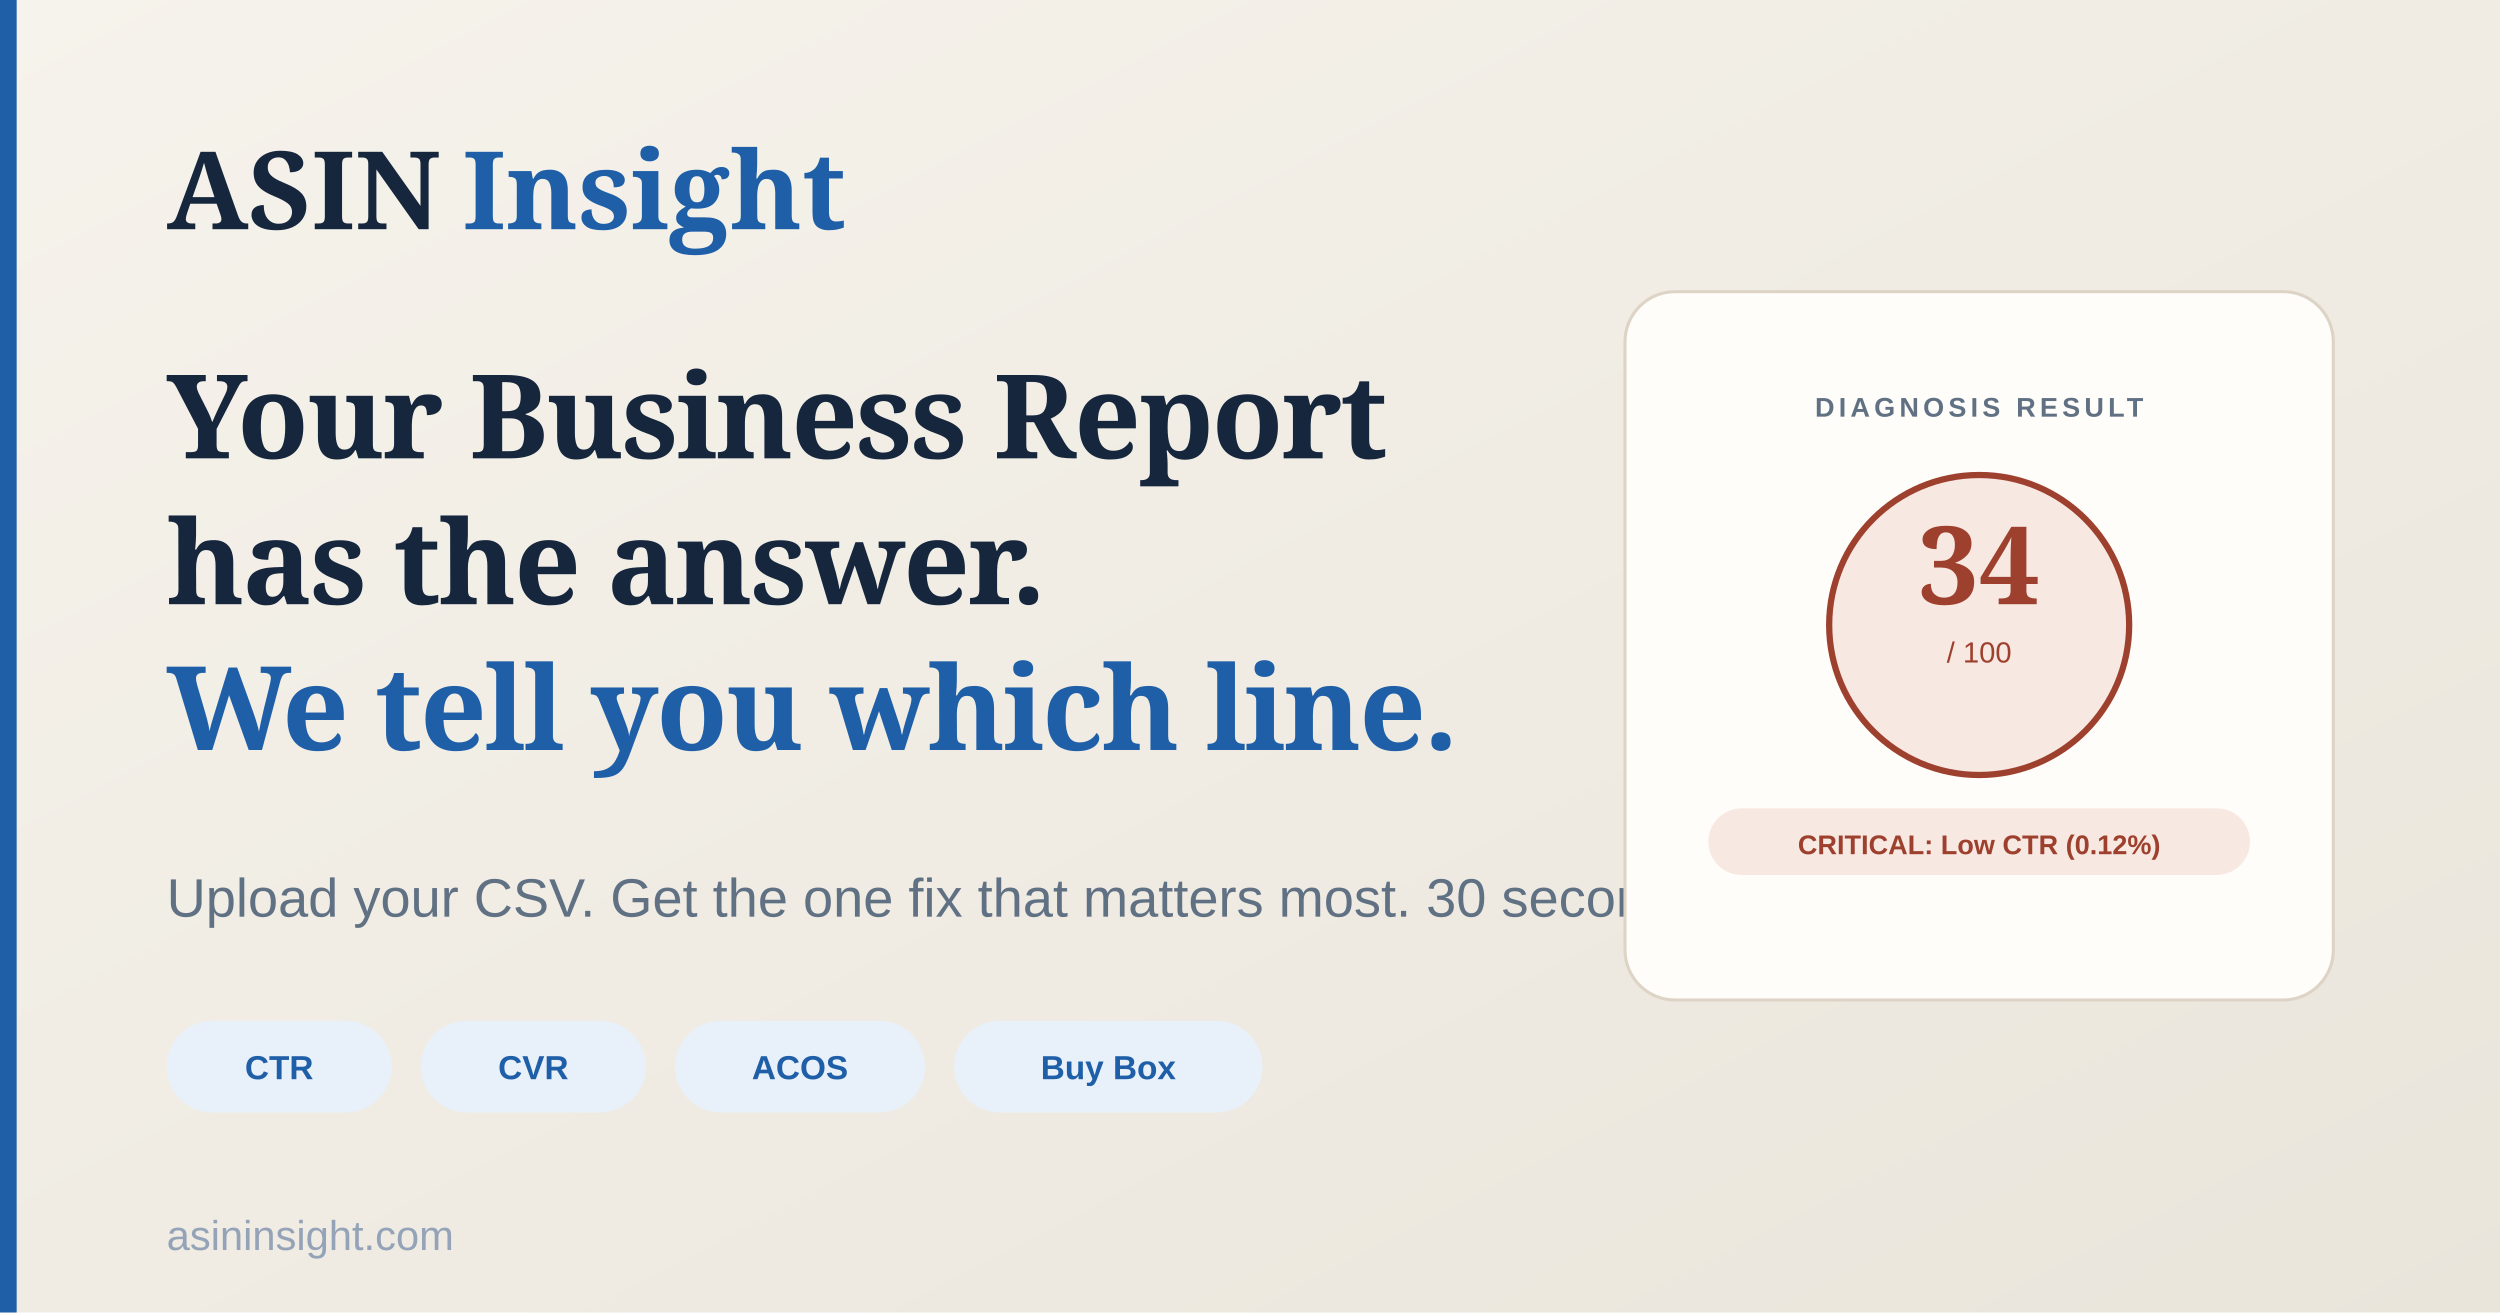
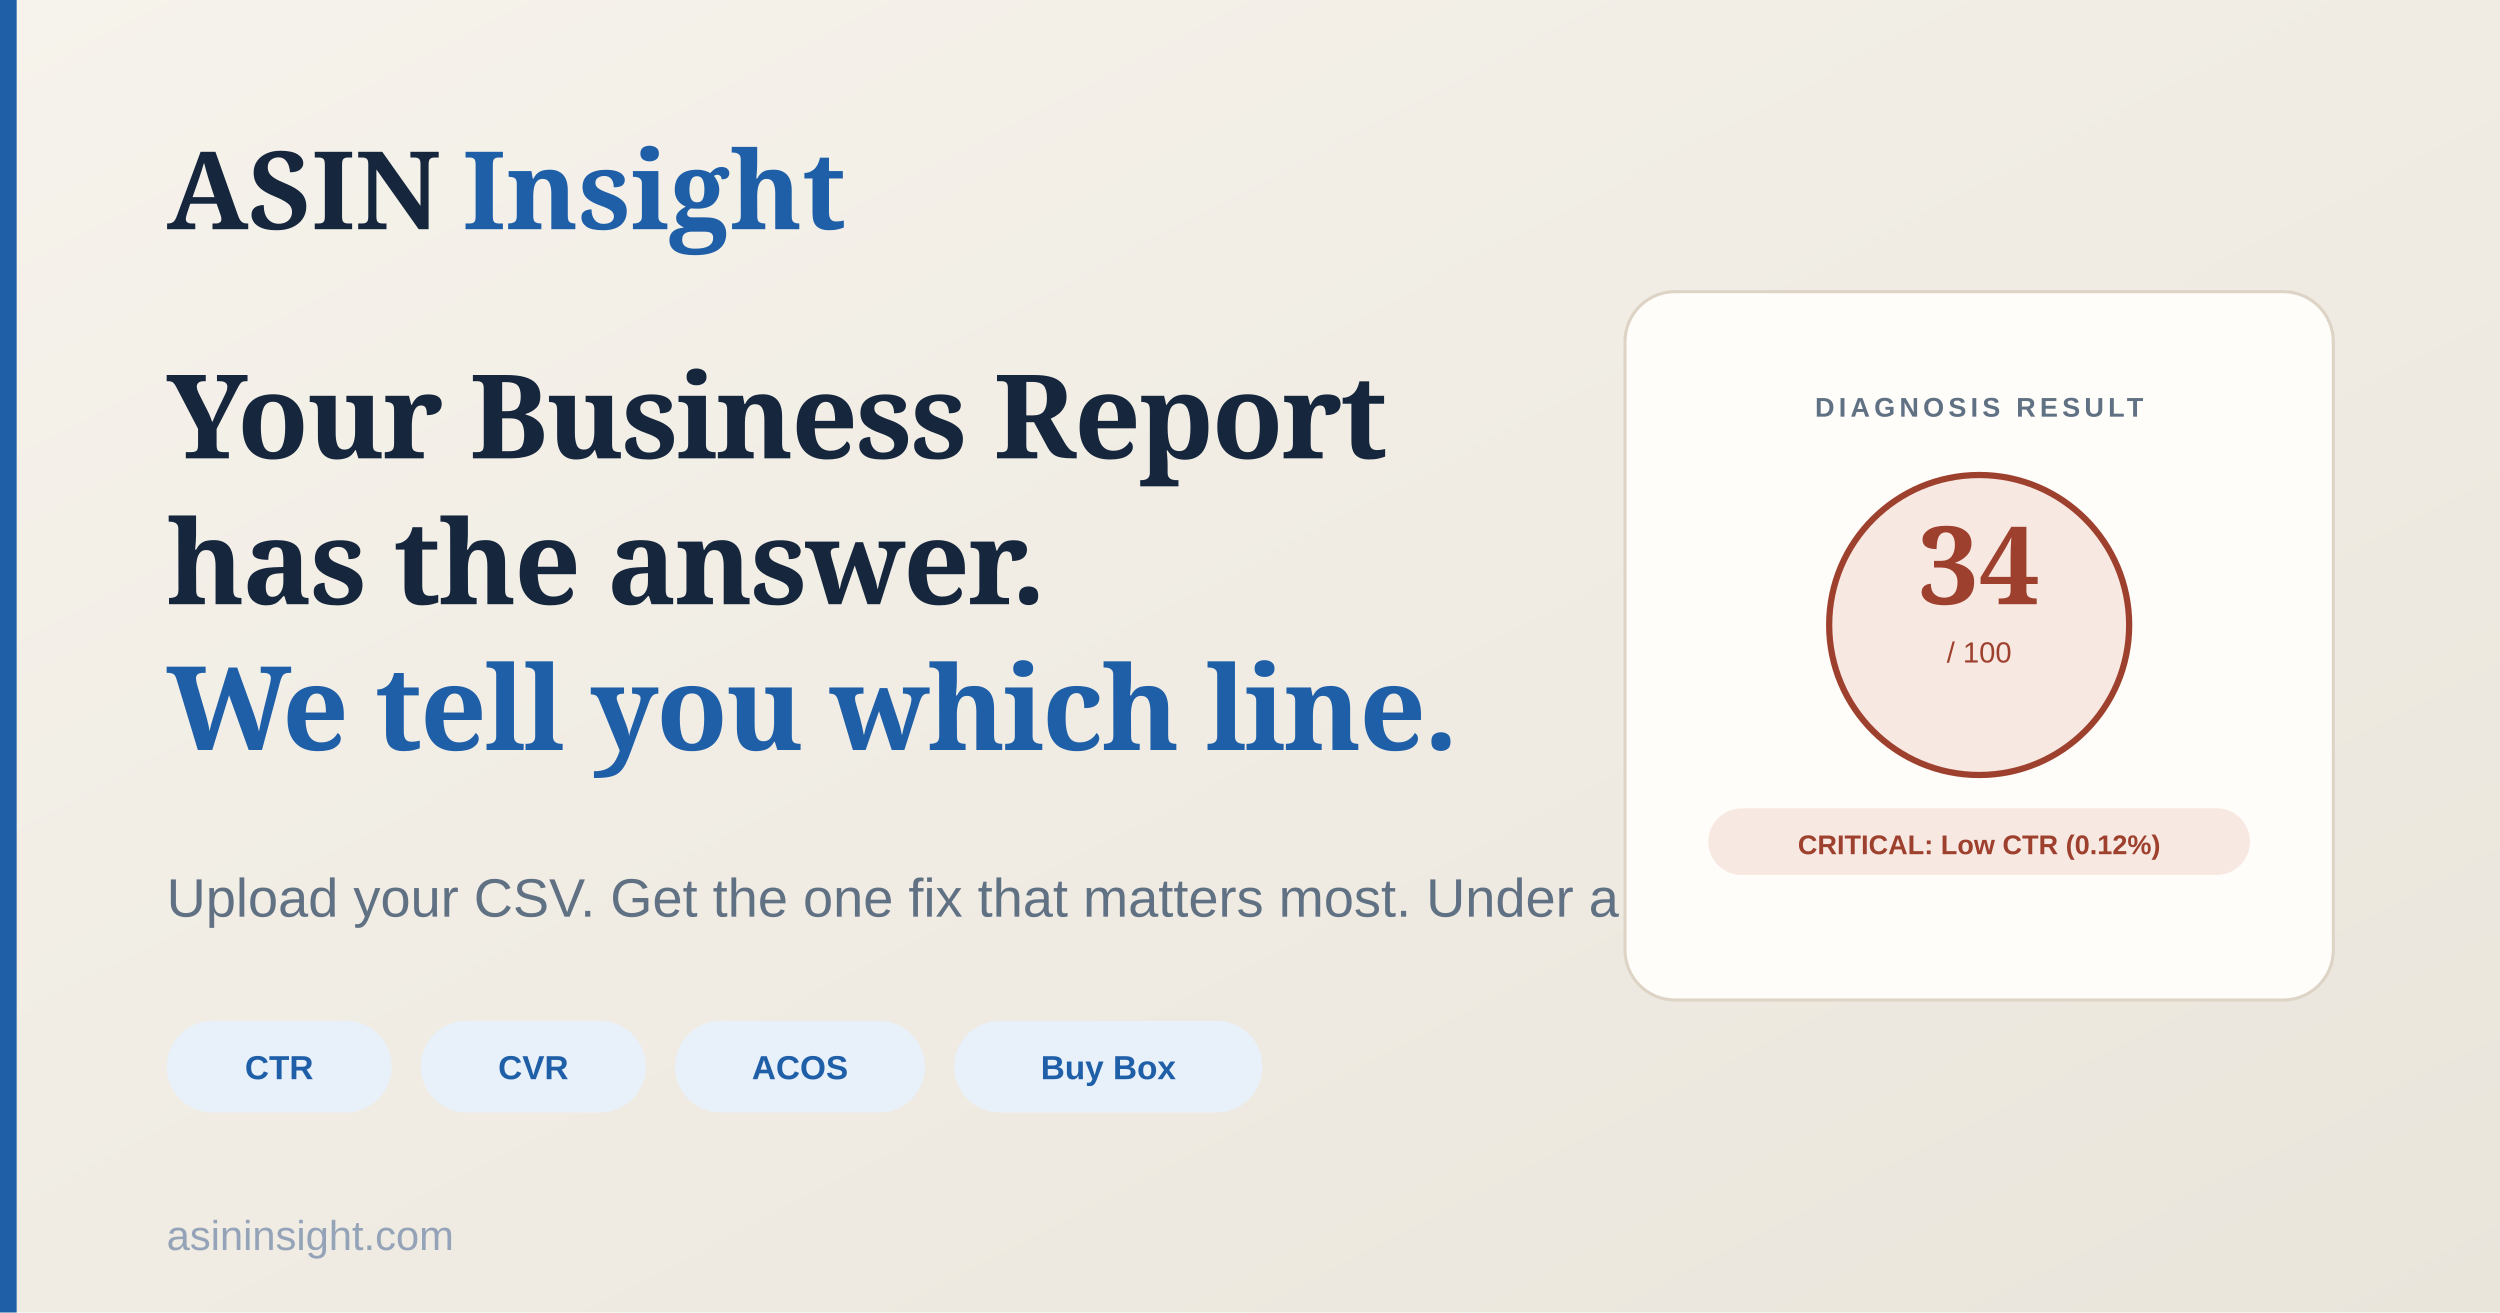
<svg xmlns="http://www.w3.org/2000/svg" width="1200" height="630" viewBox="0 0 1200 630">
  <defs>
    <linearGradient id="bg" x1="0" y1="0" x2="1" y2="1">
      <stop offset="0%" stop-color="#f6f3ec" />
      <stop offset="100%" stop-color="#eae5db" />
    </linearGradient>
  </defs>
  <rect width="1200" height="630" fill="url(#bg)" />
  <rect x="0" y="0" width="8" height="630" fill="#1f5fa8" />
  <text x="80" y="110" font-family="Georgia, serif" font-size="52" font-weight="700" fill="#15263d">ASIN</text>
  <text x="222" y="110" font-family="Georgia, serif" font-size="52" font-weight="700" fill="#1f5fa8">Insight</text>
  <text x="80" y="220" font-family="Georgia, serif" font-size="56" font-weight="700" fill="#15263d" letter-spacing="-1">Your Business Report</text>
  <text x="80" y="290" font-family="Georgia, serif" font-size="56" font-weight="700" fill="#15263d" letter-spacing="-1">has the answer.</text>
  <text x="80" y="360" font-family="Georgia, serif" font-size="56" font-weight="700" fill="#1f5fa8" letter-spacing="-1">We tell you which line.</text>
-   <text x="80" y="440" font-family="'Segoe UI', Arial, sans-serif" font-size="26" fill="#617184">Upload your CSV. Get the one fix that matters most. 30 seconds.</text>
+   <text x="80" y="440" font-family="'Segoe UI', Arial, sans-serif" font-size="26" fill="#617184">Upload your CSV. Get the one fix that matters most. Under a minute.</text>
  <rect x="80" y="490" width="108" height="44" rx="22" fill="#e8f0fa" />
  <text x="134" y="518" font-family="'Segoe UI', Arial, sans-serif" font-size="16" font-weight="700" fill="#1f5fa8" text-anchor="middle">CTR</text>
  <rect x="202" y="490" width="108" height="44" rx="22" fill="#e8f0fa" />
  <text x="256" y="518" font-family="'Segoe UI', Arial, sans-serif" font-size="16" font-weight="700" fill="#1f5fa8" text-anchor="middle">CVR</text>
  <rect x="324" y="490" width="120" height="44" rx="22" fill="#e8f0fa" />
  <text x="384" y="518" font-family="'Segoe UI', Arial, sans-serif" font-size="16" font-weight="700" fill="#1f5fa8" text-anchor="middle">ACOS</text>
  <rect x="458" y="490" width="148" height="44" rx="22" fill="#e8f0fa" />
  <text x="532" y="518" font-family="'Segoe UI', Arial, sans-serif" font-size="16" font-weight="700" fill="#1f5fa8" text-anchor="middle">Buy Box</text>
  <rect x="780" y="140" width="340" height="340" rx="24" fill="#fffdfa" stroke="#ddd4c6" stroke-width="1.5" />
  <text x="950" y="200" font-family="'Segoe UI', Arial, sans-serif" font-size="13" font-weight="700" fill="#617184" text-anchor="middle" letter-spacing="2">DIAGNOSIS RESULT</text>
  <circle cx="950" cy="300" r="72" fill="#f8e8e2" stroke="#9e402e" stroke-width="3" />
  <text x="950" y="290" font-family="Georgia, serif" font-size="52" font-weight="800" fill="#9e402e" text-anchor="middle">34</text>
  <text x="950" y="318" font-family="'Segoe UI', Arial, sans-serif" font-size="14" fill="#9e402e" text-anchor="middle">/ 100</text>
  <rect x="820" y="388" width="260" height="32" rx="16" fill="#f8e8e2" />
  <text x="950" y="410" font-family="'Segoe UI', Arial, sans-serif" font-size="13" font-weight="700" fill="#9e402e" text-anchor="middle">CRITICAL: Low CTR (0.12%)</text>
  <text x="80" y="600" font-family="'Segoe UI', Arial, sans-serif" font-size="20" fill="#94a3b8">asininsight.com</text>
</svg>
